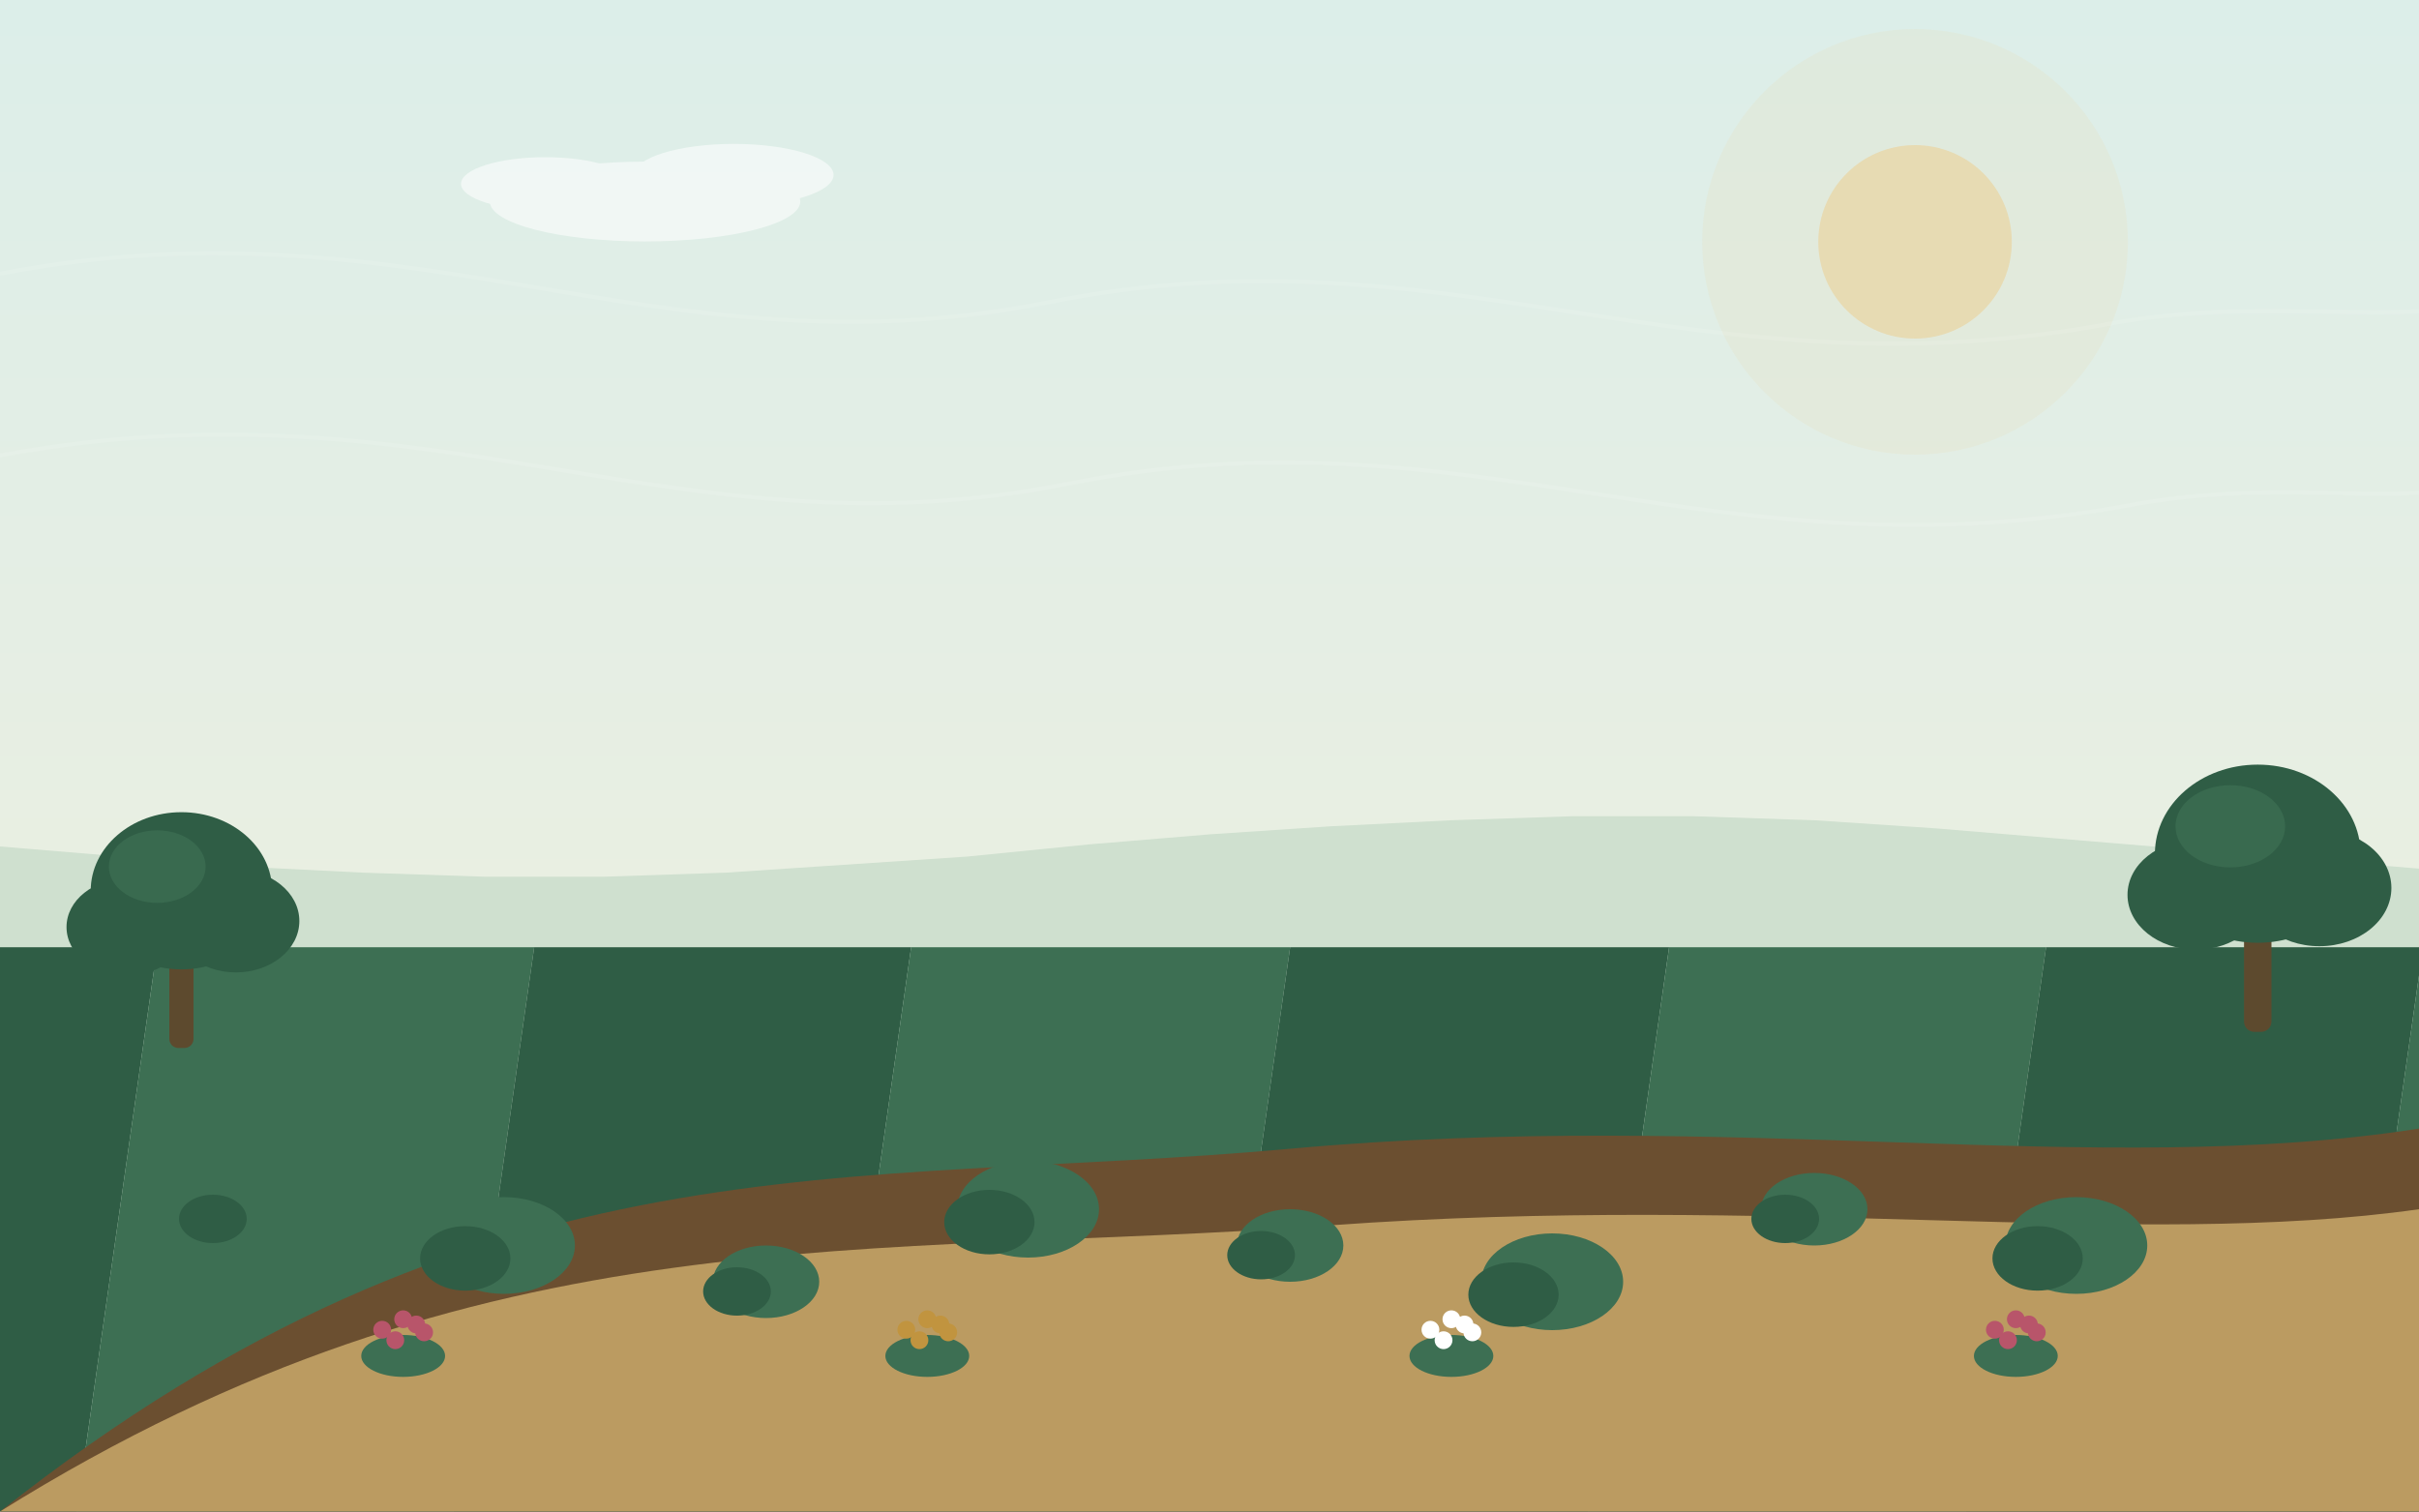
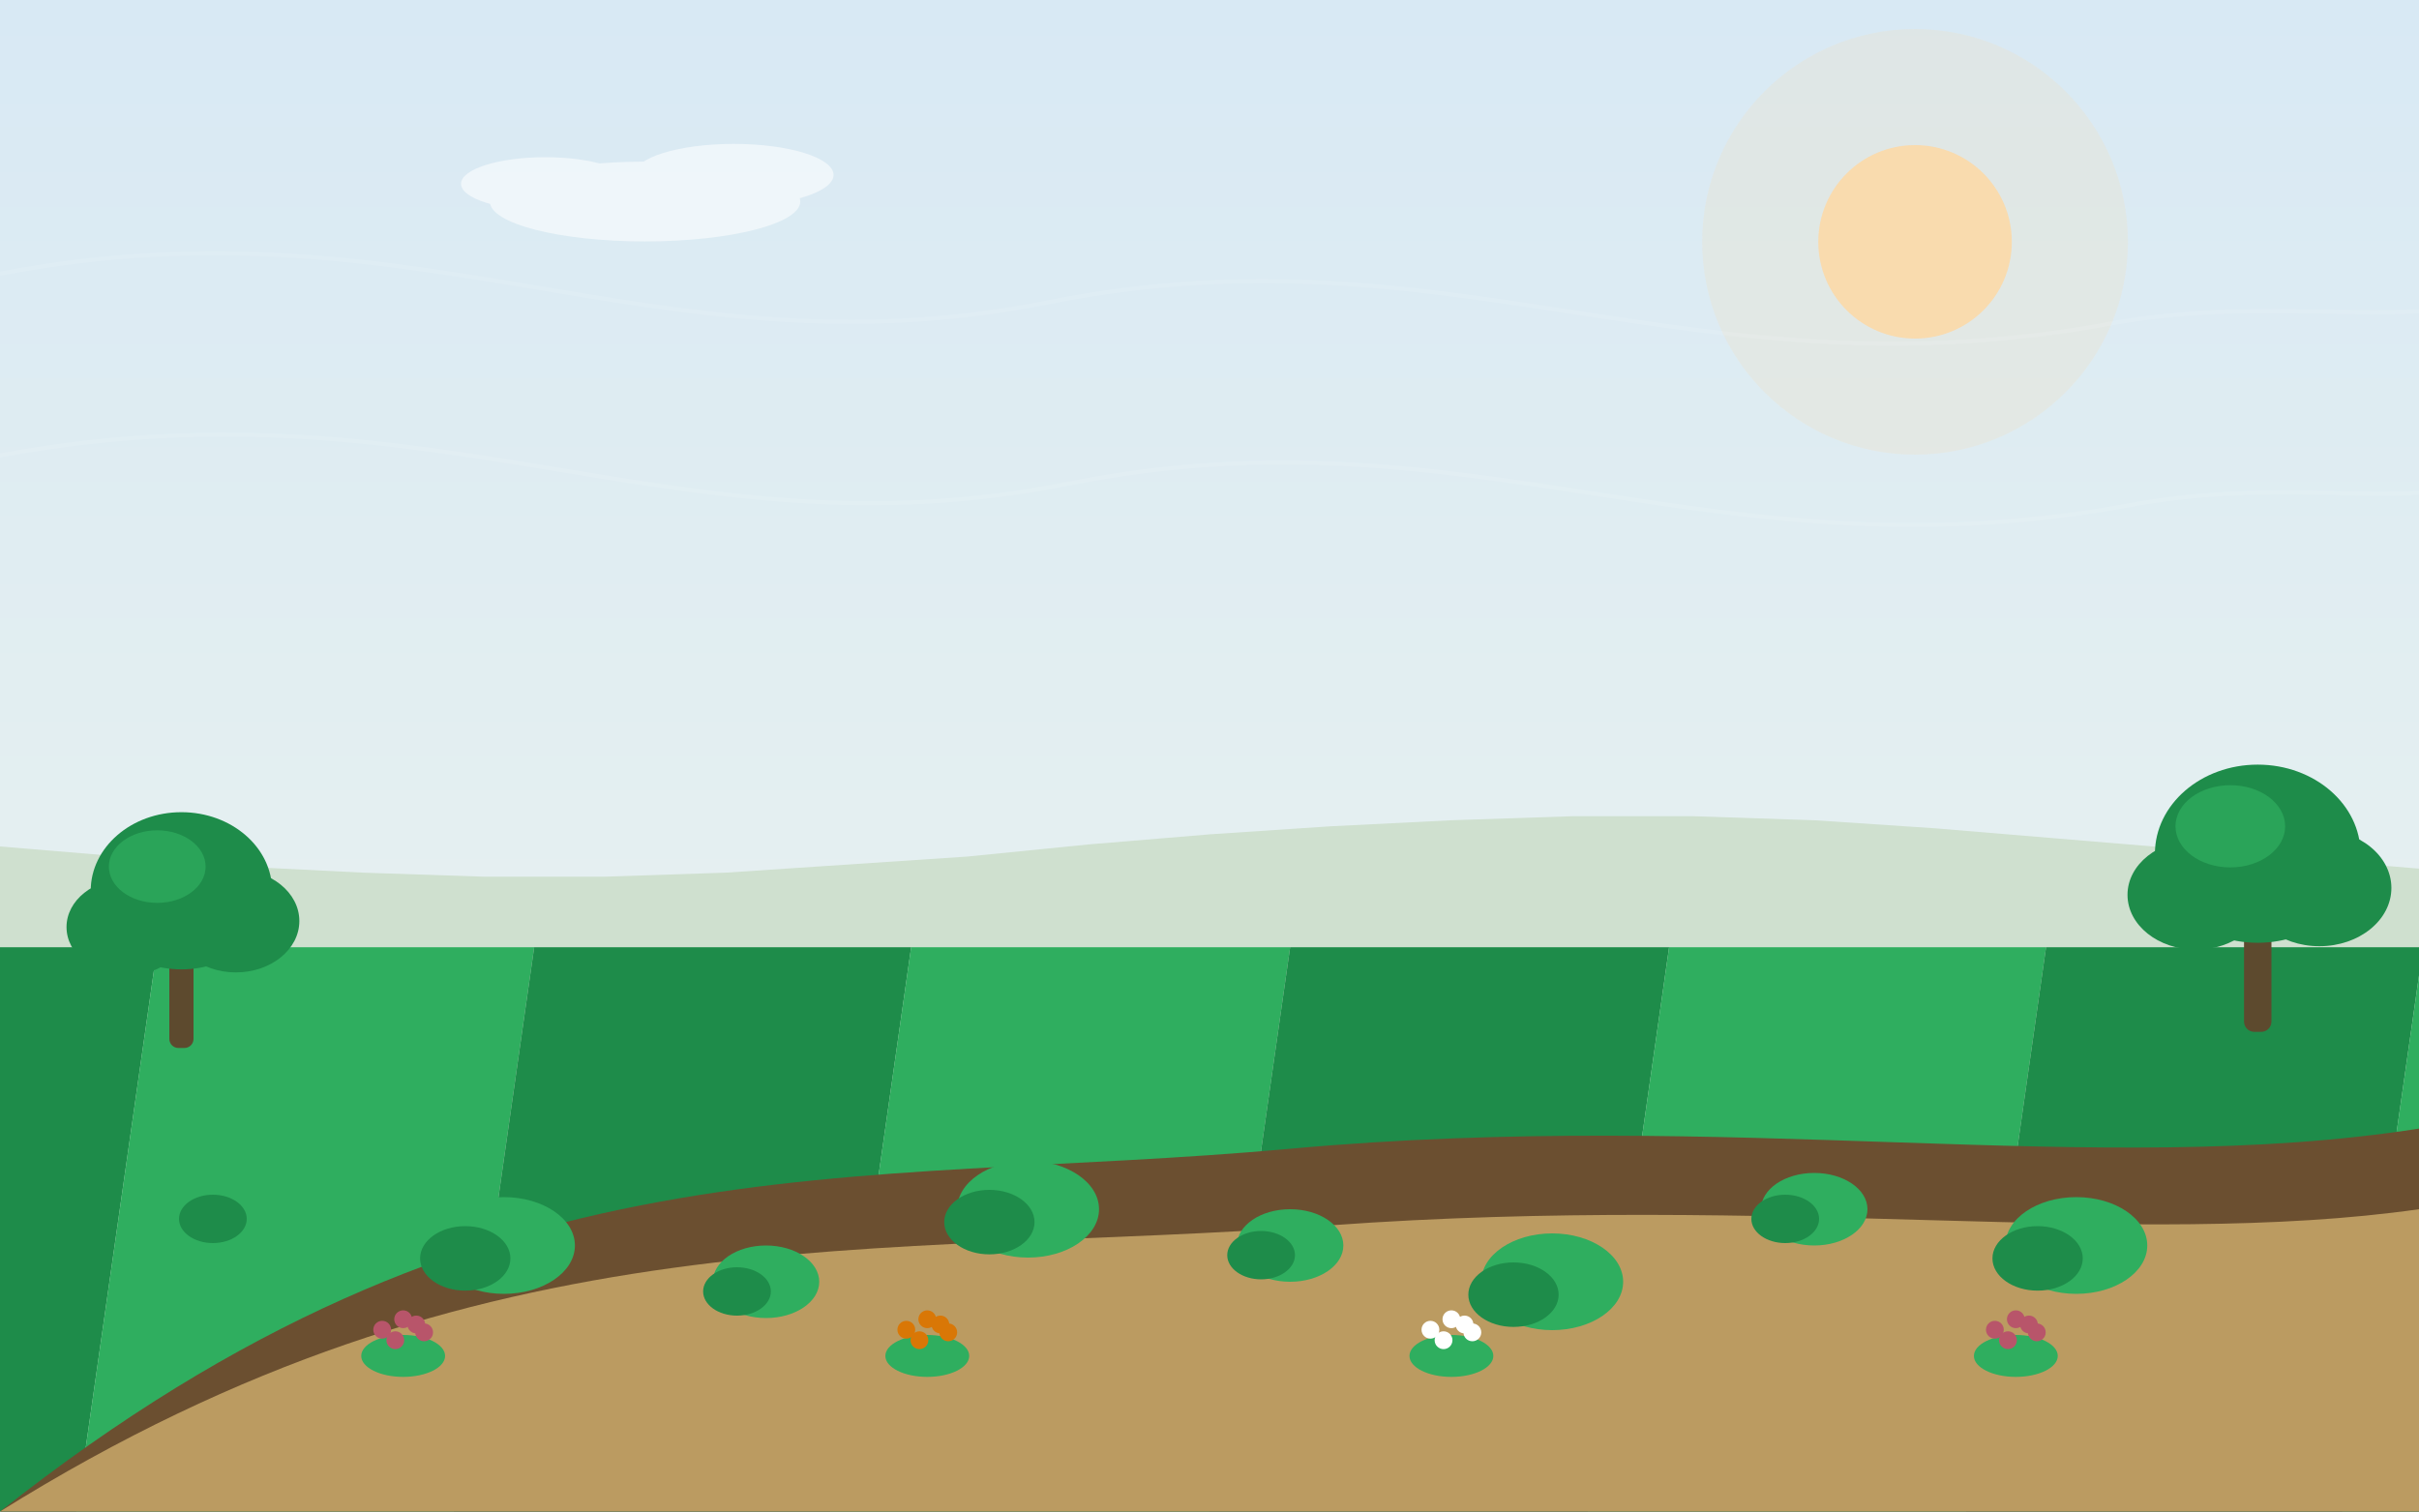
<svg xmlns="http://www.w3.org/2000/svg" viewBox="0 0 1200 750" preserveAspectRatio="xMidYMid slice" role="img">
  <defs>
    <linearGradient id="sky5" x1="0" y1="0" x2="0" y2="1">
-       <stop offset="0" stop-color="#dceee9" />
-       <stop offset="1" stop-color="#f2efdd" />
+       <stop offset="0" stop-color="#d8e9f4" />
+       <stop offset="1" stop-color="#eef4ee" />
    </linearGradient>
  </defs>
  <rect width="1200" height="750" fill="url(#sky5)" />
-   <circle cx="950" cy="120" r="105.6" fill="#e8d9ae" opacity="0.18" />
-   <circle cx="950" cy="120" r="48" fill="#e8d9ae" opacity="0.9" />
+   <circle cx="950" cy="120" r="105.6" fill="#fcd9a8" opacity="0.18" />
+   <circle cx="950" cy="120" r="48" fill="#fcd9a8" opacity="0.9" />
  <g fill="#ffffff" opacity="0.55">
    <ellipse cx="320" cy="100" rx="77.0" ry="19.8" />
    <ellipse cx="364.0" cy="86.8" rx="49.5" ry="15.4" />
    <ellipse cx="270.5" cy="91.2" rx="41.8" ry="13.2" />
  </g>
  <path d="M0,750 L0,420 L0,420 L60,425 L120,430 L180,433 L240,435 L300,435 L360,433 L420,429 L480,425 L540,419 L600,414 L660,410 L720,407 L780,405 L840,405 L900,407 L960,411 L1020,416 L1080,421 L1140,426 L1200,431 L1200,420 L1200,750 Z" fill="#cfe0cf" opacity="1.0" />
  <g>
-     <path d="M-150,750 L-110,470 L78,470 L38,750 Z" fill="#2f5d45" />
-     <path d="M38,750 L78,470 L265,470 L225,750 Z" fill="#3d6f53" />
-     <path d="M225,750 L265,470 L452,470 L412,750 Z" fill="#2f5d45" />
-     <path d="M412,750 L452,470 L640,470 L600,750 Z" fill="#3d6f53" />
-     <path d="M600,750 L640,470 L828,470 L788,750 Z" fill="#2f5d45" />
-     <path d="M788,750 L828,470 L1015,470 L975,750 Z" fill="#3d6f53" />
-     <path d="M975,750 L1015,470 L1202,470 L1162,750 Z" fill="#2f5d45" />
-     <path d="M1162,750 L1202,470 L1390,470 L1350,750 Z" fill="#3d6f53" />
+     <path d="M-150,750 L-110,470 L78,470 L38,750 Z" fill="#1e8c4a" />
+     <path d="M38,750 L78,470 L265,470 L225,750 Z" fill="#2fae5f" />
+     <path d="M225,750 L265,470 L452,470 L412,750 Z" fill="#1e8c4a" />
+     <path d="M412,750 L452,470 L640,470 L600,750 Z" fill="#2fae5f" />
+     <path d="M600,750 L640,470 L828,470 L788,750 Z" fill="#1e8c4a" />
+     <path d="M788,750 L828,470 L1015,470 L975,750 Z" fill="#2fae5f" />
+     <path d="M975,750 L1015,470 L1202,470 L1162,750 Z" fill="#1e8c4a" />
+     <path d="M1162,750 L1202,470 L1390,470 L1350,750 Z" fill="#2fae5f" />
  </g>
  <path d="M0,750 C240,560 420,590 640,570 C860,550 1040,585 1200,560 L1200,750 Z" fill="#6b4f30" />
  <path d="M0,750 C240,600 430,625 660,608 C880,592 1060,620 1200,600 L1200,750 Z" fill="#c9a86a" opacity="0.85" />
-   <ellipse cx="120" cy="600" rx="26.4" ry="18.0" fill="#3d6f53" />
-   <ellipse cx="105.6" cy="604.8" rx="16.8" ry="12.0" fill="#2f5d45" />
-   <ellipse cx="250" cy="618" rx="35.2" ry="24.0" fill="#3d6f53" />
-   <ellipse cx="230.8" cy="624.4" rx="22.4" ry="16.0" fill="#2f5d45" />
-   <ellipse cx="380" cy="636" rx="26.4" ry="18.0" fill="#3d6f53" />
-   <ellipse cx="365.6" cy="640.8" rx="16.8" ry="12.0" fill="#2f5d45" />
-   <ellipse cx="510" cy="600" rx="35.2" ry="24.0" fill="#3d6f53" />
-   <ellipse cx="490.8" cy="606.4" rx="22.4" ry="16.0" fill="#2f5d45" />
-   <ellipse cx="640" cy="618" rx="26.4" ry="18.0" fill="#3d6f53" />
-   <ellipse cx="625.6" cy="622.8" rx="16.8" ry="12.0" fill="#2f5d45" />
-   <ellipse cx="770" cy="636" rx="35.2" ry="24.0" fill="#3d6f53" />
-   <ellipse cx="750.8" cy="642.4" rx="22.4" ry="16.0" fill="#2f5d45" />
-   <ellipse cx="900" cy="600" rx="26.4" ry="18.0" fill="#3d6f53" />
-   <ellipse cx="885.6" cy="604.8" rx="16.8" ry="12.0" fill="#2f5d45" />
-   <ellipse cx="1030" cy="618" rx="35.2" ry="24.0" fill="#3d6f53" />
-   <ellipse cx="1010.8" cy="624.4" rx="22.4" ry="16.0" fill="#2f5d45" />
-   <ellipse cx="200" cy="672.8" rx="20.8" ry="10.4" fill="#3d6f53" />
+   <ellipse cx="120" cy="600" rx="26.4" ry="18.0" fill="#2fae5f" />
+   <ellipse cx="105.6" cy="604.8" rx="16.8" ry="12.0" fill="#1e8c4a" />
+   <ellipse cx="250" cy="618" rx="35.2" ry="24.0" fill="#2fae5f" />
+   <ellipse cx="230.8" cy="624.4" rx="22.4" ry="16.0" fill="#1e8c4a" />
+   <ellipse cx="380" cy="636" rx="26.4" ry="18.0" fill="#2fae5f" />
+   <ellipse cx="365.6" cy="640.8" rx="16.8" ry="12.0" fill="#1e8c4a" />
+   <ellipse cx="510" cy="600" rx="35.2" ry="24.0" fill="#2fae5f" />
+   <ellipse cx="490.8" cy="606.4" rx="22.4" ry="16.0" fill="#1e8c4a" />
+   <ellipse cx="640" cy="618" rx="26.4" ry="18.0" fill="#2fae5f" />
+   <ellipse cx="625.6" cy="622.8" rx="16.8" ry="12.0" fill="#1e8c4a" />
+   <ellipse cx="770" cy="636" rx="35.2" ry="24.0" fill="#2fae5f" />
+   <ellipse cx="750.8" cy="642.4" rx="22.4" ry="16.0" fill="#1e8c4a" />
+   <ellipse cx="900" cy="600" rx="26.4" ry="18.0" fill="#2fae5f" />
+   <ellipse cx="885.6" cy="604.8" rx="16.8" ry="12.0" fill="#1e8c4a" />
+   <ellipse cx="1030" cy="618" rx="35.2" ry="24.0" fill="#2fae5f" />
+   <ellipse cx="1010.8" cy="624.4" rx="22.4" ry="16.0" fill="#1e8c4a" />
+   <ellipse cx="200" cy="672.8" rx="20.8" ry="10.4" fill="#2fae5f" />
  <circle cx="189.6" cy="659.8" r="4.42" fill="#b8556a" />
  <circle cx="200.0" cy="654.6" r="4.42" fill="#b8556a" />
  <circle cx="210.4" cy="661.1" r="4.42" fill="#b8556a" />
  <circle cx="196.1" cy="665.0" r="4.42" fill="#b8556a" />
  <circle cx="206.5" cy="657.2" r="4.42" fill="#b8556a" />
-   <ellipse cx="460" cy="672.8" rx="20.8" ry="10.4" fill="#3d6f53" />
-   <circle cx="449.6" cy="659.8" r="4.42" fill="#c1943f" />
-   <circle cx="460.0" cy="654.6" r="4.42" fill="#c1943f" />
-   <circle cx="470.4" cy="661.1" r="4.42" fill="#c1943f" />
-   <circle cx="456.1" cy="665.0" r="4.42" fill="#c1943f" />
-   <circle cx="466.5" cy="657.2" r="4.42" fill="#c1943f" />
-   <ellipse cx="720" cy="672.8" rx="20.8" ry="10.4" fill="#3d6f53" />
+   <ellipse cx="460" cy="672.8" rx="20.8" ry="10.4" fill="#2fae5f" />
+   <circle cx="449.6" cy="659.8" r="4.42" fill="#d97706" />
+   <circle cx="460.0" cy="654.6" r="4.42" fill="#d97706" />
+   <circle cx="470.4" cy="661.1" r="4.42" fill="#d97706" />
+   <circle cx="456.1" cy="665.0" r="4.42" fill="#d97706" />
+   <circle cx="466.5" cy="657.2" r="4.42" fill="#d97706" />
+   <ellipse cx="720" cy="672.8" rx="20.8" ry="10.4" fill="#2fae5f" />
  <circle cx="709.6" cy="659.8" r="4.42" fill="#fff" />
  <circle cx="720.0" cy="654.6" r="4.42" fill="#fff" />
  <circle cx="730.4" cy="661.1" r="4.42" fill="#fff" />
  <circle cx="716.1" cy="665.0" r="4.42" fill="#fff" />
  <circle cx="726.5" cy="657.2" r="4.42" fill="#fff" />
-   <ellipse cx="1000" cy="672.8" rx="20.8" ry="10.4" fill="#3d6f53" />
+   <ellipse cx="1000" cy="672.8" rx="20.8" ry="10.4" fill="#2fae5f" />
  <circle cx="989.6" cy="659.8" r="4.42" fill="#b8556a" />
  <circle cx="1000.0" cy="654.6" r="4.42" fill="#b8556a" />
  <circle cx="1010.4" cy="661.1" r="4.42" fill="#b8556a" />
  <circle cx="996.1" cy="665.0" r="4.42" fill="#b8556a" />
  <circle cx="1006.5" cy="657.2" r="4.42" fill="#b8556a" />
  <g>
    <rect x="84.0" y="469.0" width="12.0" height="51.0" rx="4.5" fill="#5d4a2e" />
-     <ellipse cx="90" cy="442.0" rx="45.0" ry="39.0" fill="#2f5d45" />
-     <ellipse cx="63.0" cy="460.0" rx="30.0" ry="24.0" fill="#2f5d45" />
-     <ellipse cx="117.0" cy="457.0" rx="31.5" ry="25.5" fill="#2f5d45" />
-     <ellipse cx="78.0" cy="430.0" rx="24.0" ry="18.0" fill="#3d6f53" opacity="0.7" />
+     <ellipse cx="90" cy="442.0" rx="45.0" ry="39.0" fill="#1e8c4a" />
+     <ellipse cx="63.0" cy="460.0" rx="30.0" ry="24.0" fill="#1e8c4a" />
+     <ellipse cx="117.0" cy="457.0" rx="31.5" ry="25.5" fill="#1e8c4a" />
+     <ellipse cx="78.0" cy="430.0" rx="24.0" ry="18.0" fill="#2fae5f" opacity="0.7" />
  </g>
  <g>
    <rect x="1113.2" y="454.2" width="13.6" height="57.8" rx="5.1" fill="#5d4a2e" />
-     <ellipse cx="1120" cy="423.6" rx="51.0" ry="44.2" fill="#2f5d45" />
-     <ellipse cx="1089.4" cy="444.0" rx="34.0" ry="27.2" fill="#2f5d45" />
-     <ellipse cx="1150.6" cy="440.6" rx="35.7" ry="28.9" fill="#2f5d45" />
-     <ellipse cx="1106.4" cy="410.0" rx="27.2" ry="20.4" fill="#3d6f53" opacity="0.7" />
+     <ellipse cx="1120" cy="423.6" rx="51.0" ry="44.2" fill="#1e8c4a" />
+     <ellipse cx="1089.4" cy="444.0" rx="34.0" ry="27.2" fill="#1e8c4a" />
+     <ellipse cx="1150.6" cy="440.6" rx="35.7" ry="28.9" fill="#1e8c4a" />
+     <ellipse cx="1106.4" cy="410.0" rx="27.2" ry="20.4" fill="#2fae5f" opacity="0.7" />
  </g>
  <g fill="none" stroke="#ffffff" stroke-width="2" opacity="0.1">
    <path d="M-20,140 C200,90 320,190 520,150 C720,110 840,200 1050,160 C1120,148 1180,160 1220,152" />
    <path d="M-20,230 C210,180 330,280 530,240 C730,200 850,290 1060,250 C1130,238 1180,250 1220,242" />
  </g>
</svg>
